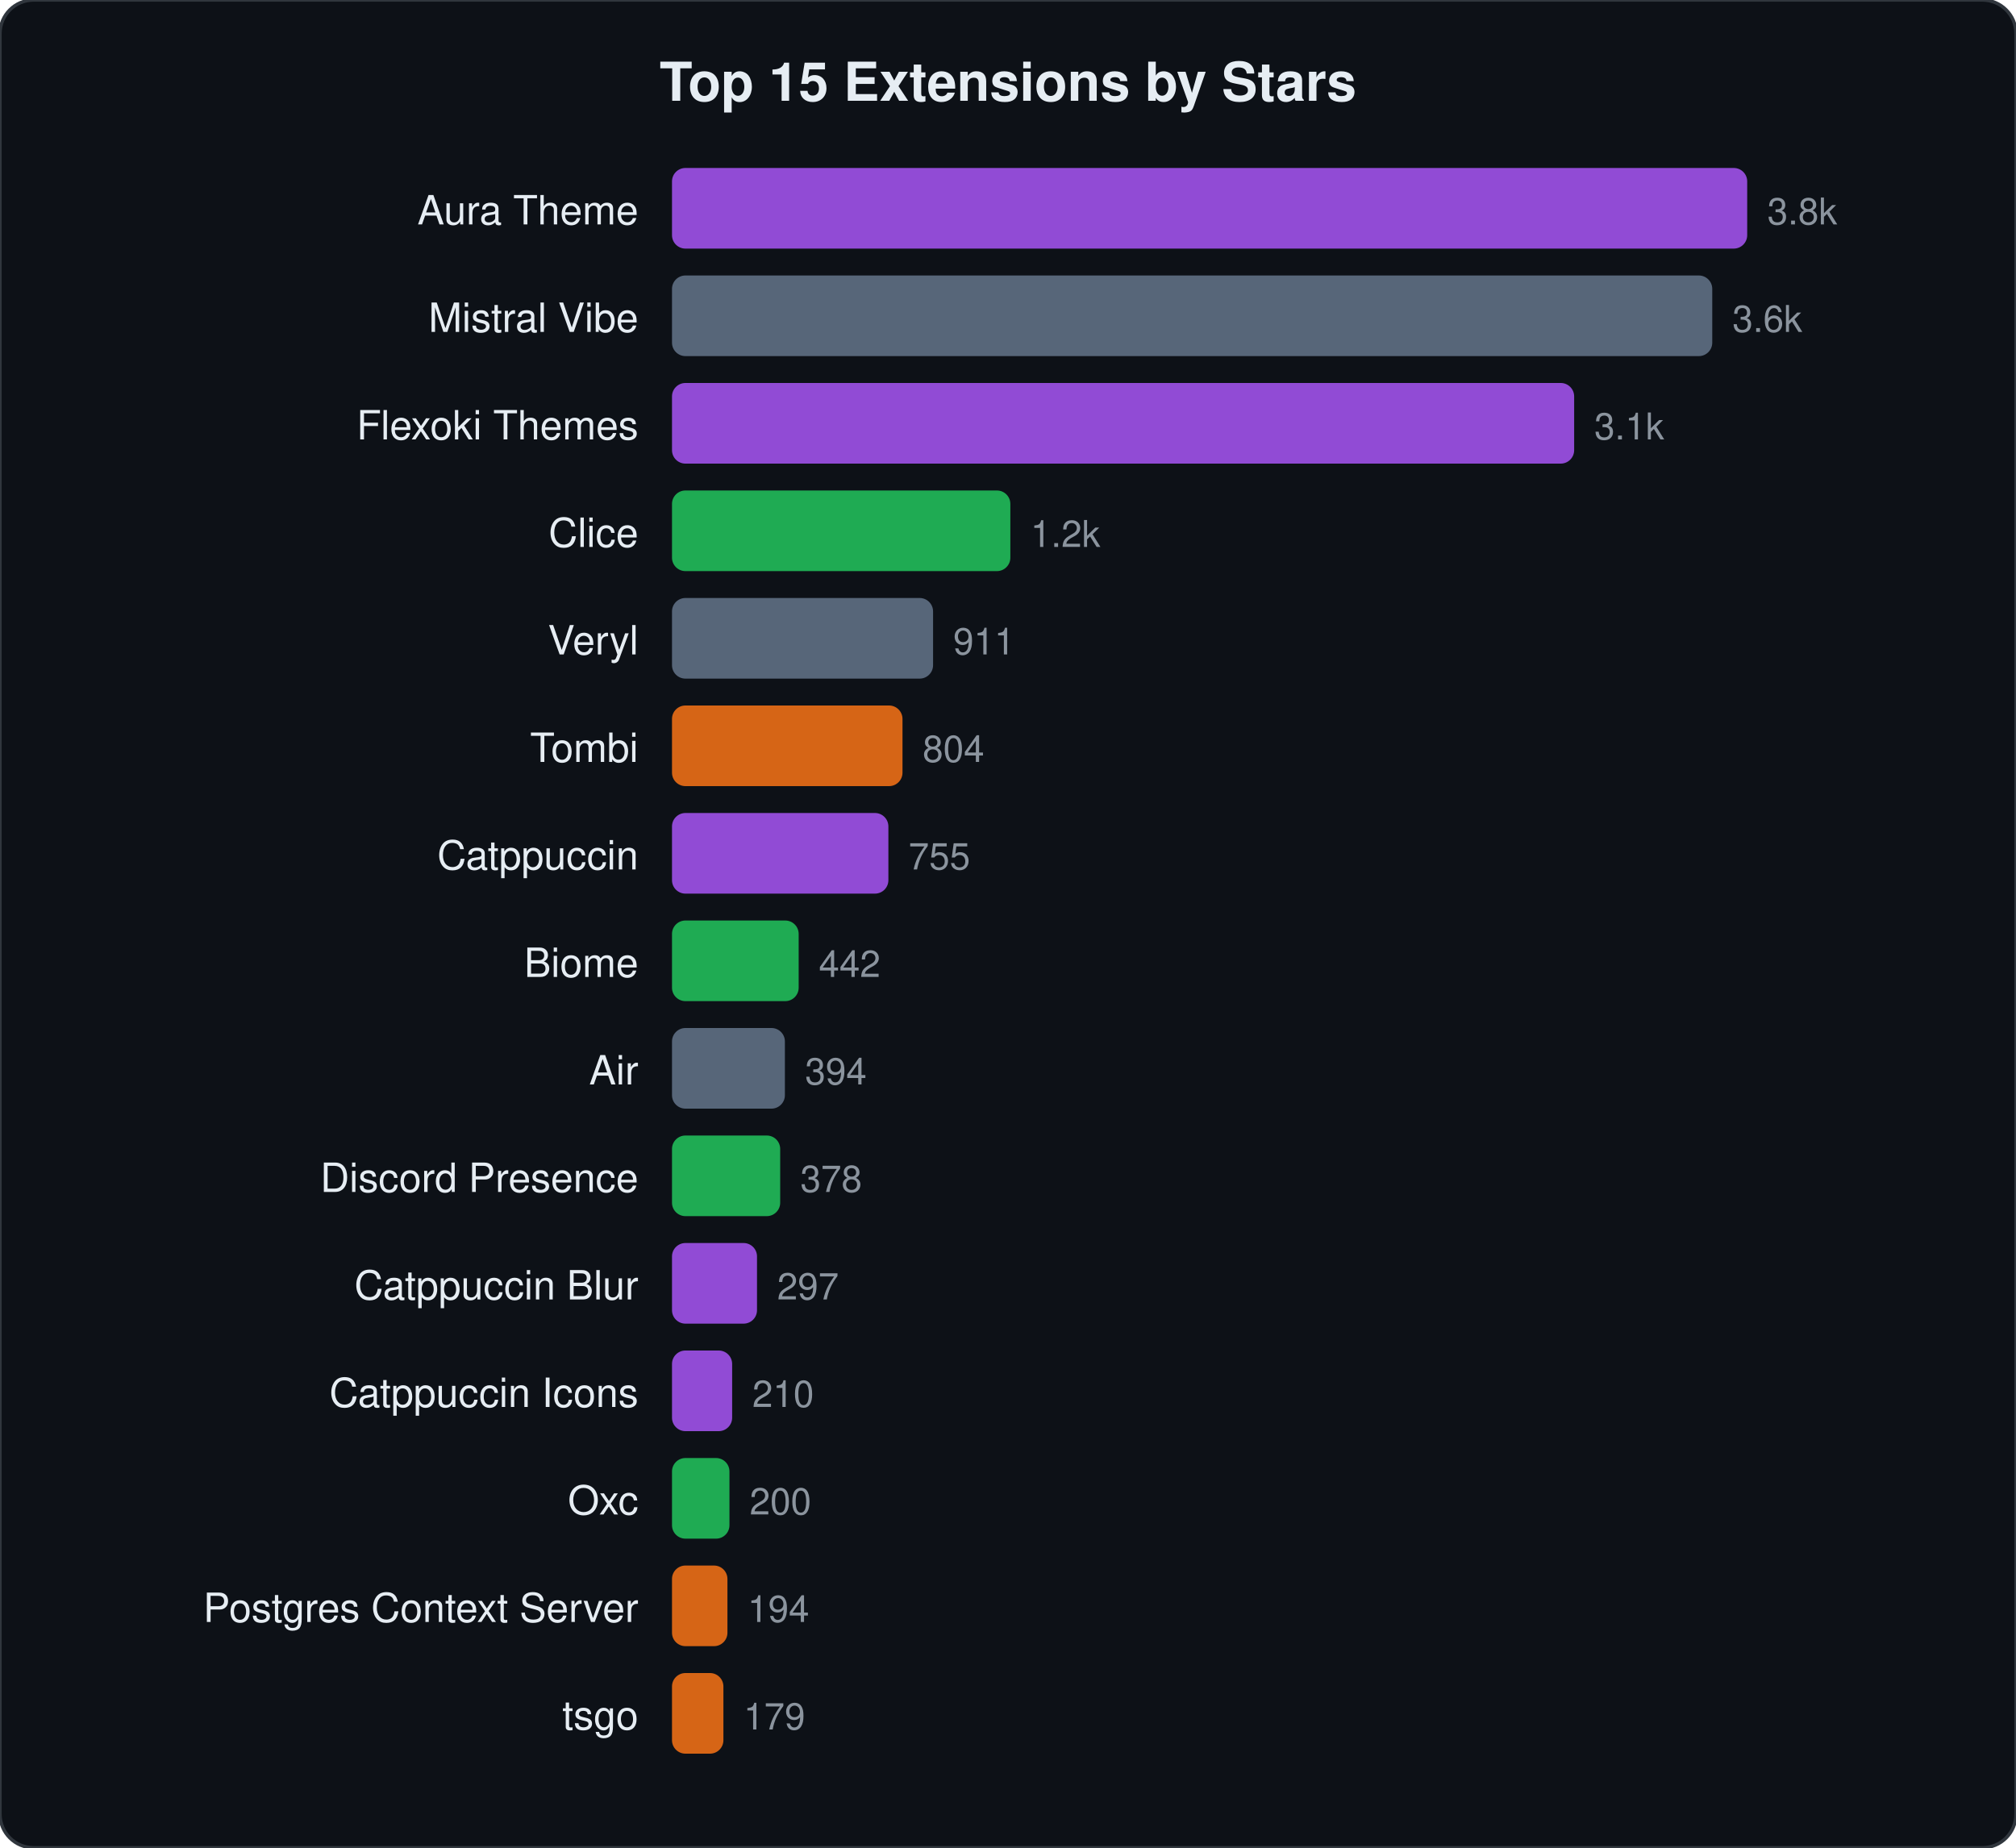
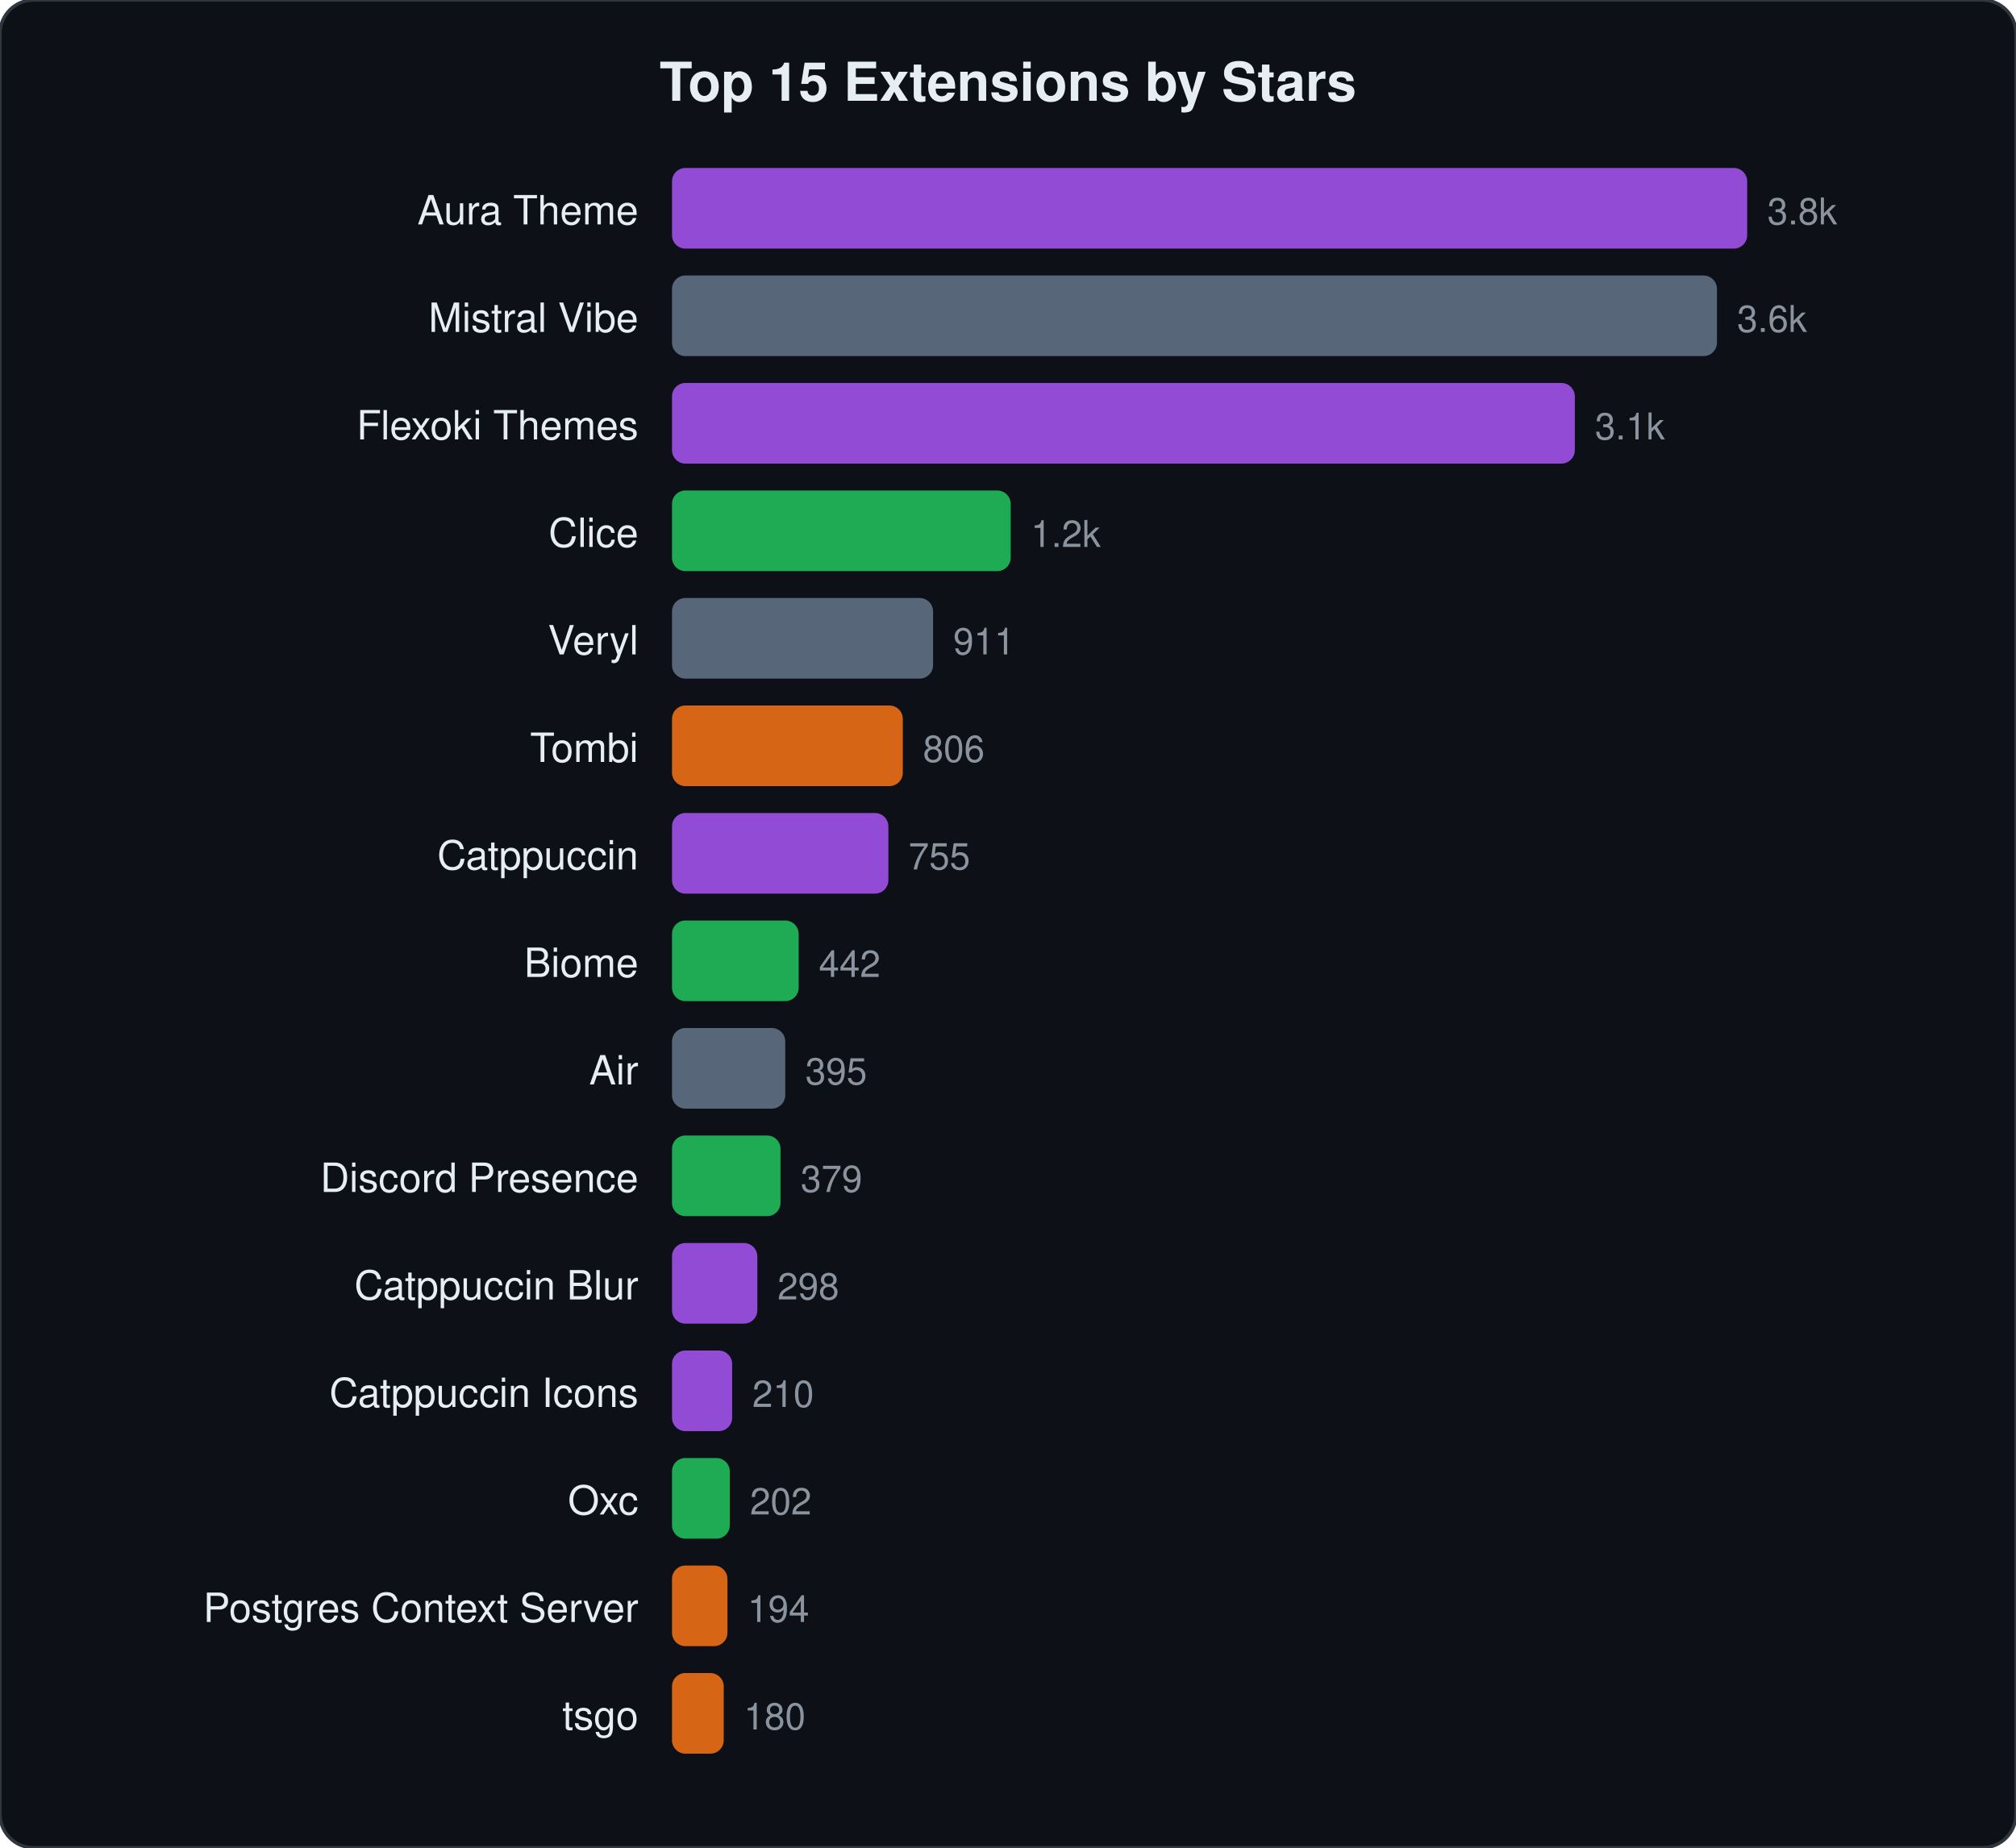
<svg xmlns="http://www.w3.org/2000/svg" viewBox="0 0 600 550" width="600" height="550">
  <style>text{font-family:-apple-system,BlinkMacSystemFont,"Segoe UI",Helvetica,Arial,sans-serif;fill:#e6edf3}.name{font-size:12px}.stars{font-size:11px;fill:#8b949e}.title{font-size:16px;font-weight:600}</style>
  <rect width="600" height="550" rx="10" fill="#0d1117" stroke="#30363d" stroke-width="1" />
  <text x="300" y="30" text-anchor="middle" class="title">Top 15 Extensions by Stars</text>
  <text x="190" y="66.8" text-anchor="end" class="name">Aura Theme</text>
  <rect x="200" y="50.0" width="320.0" height="24" rx="4" fill="#a855f7" opacity="0.85" />
  <text x="526.0" y="66.8" class="stars">3.8k</text>
  <text x="190" y="98.8" text-anchor="end" class="name">Mistral Vibe</text>
-   <rect x="200" y="82.0" width="309.6" height="24" rx="4" fill="#64748b" opacity="0.85" />
-   <text x="515.6" y="98.8" class="stars">3.6k</text>
+   <rect x="200" y="82.0" width="311.0" height="24" rx="4" fill="#64748b" opacity="0.85" />
+   <text x="517.0" y="98.8" class="stars">3.6k</text>
  <text x="190" y="130.8" text-anchor="end" class="name">Flexoki Themes</text>
-   <rect x="200" y="114.0" width="268.5" height="24" rx="4" fill="#a855f7" opacity="0.85" />
-   <text x="474.5" y="130.8" class="stars">3.1k</text>
+   <rect x="200" y="114.0" width="268.7" height="24" rx="4" fill="#a855f7" opacity="0.85" />
+   <text x="474.7" y="130.8" class="stars">3.1k</text>
  <text x="190" y="162.8" text-anchor="end" class="name">Clice</text>
-   <rect x="200" y="146.0" width="100.7" height="24" rx="4" fill="#22c55e" opacity="0.85" />
-   <text x="306.7" y="162.8" class="stars">1.2k</text>
+   <rect x="200" y="146.0" width="100.8" height="24" rx="4" fill="#22c55e" opacity="0.85" />
+   <text x="306.8" y="162.8" class="stars">1.2k</text>
  <text x="190" y="194.8" text-anchor="end" class="name">Veryl</text>
  <rect x="200" y="178.0" width="77.7" height="24" rx="4" fill="#64748b" opacity="0.85" />
  <text x="283.7" y="194.8" class="stars">911</text>
  <text x="190" y="226.8" text-anchor="end" class="name">Tombi</text>
-   <rect x="200" y="210.0" width="68.6" height="24" rx="4" fill="#f97316" opacity="0.85" />
-   <text x="274.6" y="226.8" class="stars">804</text>
+   <rect x="200" y="210.0" width="68.7" height="24" rx="4" fill="#f97316" opacity="0.85" />
+   <text x="274.7" y="226.8" class="stars">806</text>
  <text x="190" y="258.8" text-anchor="end" class="name">Catppuccin</text>
  <rect x="200" y="242.0" width="64.4" height="24" rx="4" fill="#a855f7" opacity="0.85" />
  <text x="270.4" y="258.8" class="stars">755</text>
  <text x="190" y="290.8" text-anchor="end" class="name">Biome</text>
  <rect x="200" y="274.0" width="37.7" height="24" rx="4" fill="#22c55e" opacity="0.85" />
  <text x="243.7" y="290.8" class="stars">442</text>
  <text x="190" y="322.8" text-anchor="end" class="name">Air</text>
-   <rect x="200" y="306.0" width="33.6" height="24" rx="4" fill="#64748b" opacity="0.85" />
-   <text x="239.6" y="322.8" class="stars">394</text>
+   <rect x="200" y="306.0" width="33.7" height="24" rx="4" fill="#64748b" opacity="0.85" />
+   <text x="239.7" y="322.8" class="stars">395</text>
  <text x="190" y="354.8" text-anchor="end" class="name">Discord Presence</text>
-   <rect x="200" y="338.0" width="32.2" height="24" rx="4" fill="#22c55e" opacity="0.85" />
-   <text x="238.2" y="354.8" class="stars">378</text>
+   <rect x="200" y="338.0" width="32.3" height="24" rx="4" fill="#22c55e" opacity="0.85" />
+   <text x="238.3" y="354.8" class="stars">379</text>
  <text x="190" y="386.8" text-anchor="end" class="name">Catppuccin Blur</text>
-   <rect x="200" y="370.0" width="25.3" height="24" rx="4" fill="#a855f7" opacity="0.85" />
-   <text x="231.3" y="386.8" class="stars">297</text>
+   <rect x="200" y="370.0" width="25.4" height="24" rx="4" fill="#a855f7" opacity="0.85" />
+   <text x="231.4" y="386.8" class="stars">298</text>
  <text x="190" y="418.8" text-anchor="end" class="name">Catppuccin Icons</text>
  <rect x="200" y="402.0" width="17.9" height="24" rx="4" fill="#a855f7" opacity="0.85" />
  <text x="223.9" y="418.8" class="stars">210</text>
  <text x="190" y="450.8" text-anchor="end" class="name">Oxc</text>
-   <rect x="200" y="434.0" width="17.1" height="24" rx="4" fill="#22c55e" opacity="0.85" />
-   <text x="223.1" y="450.8" class="stars">200</text>
+   <rect x="200" y="434.0" width="17.2" height="24" rx="4" fill="#22c55e" opacity="0.85" />
+   <text x="223.2" y="450.8" class="stars">202</text>
  <text x="190" y="482.8" text-anchor="end" class="name">Postgres Context Server</text>
  <rect x="200" y="466.0" width="16.5" height="24" rx="4" fill="#f97316" opacity="0.85" />
  <text x="222.5" y="482.8" class="stars">194</text>
  <text x="190" y="514.8" text-anchor="end" class="name">tsgo</text>
-   <rect x="200" y="498.0" width="15.3" height="24" rx="4" fill="#f97316" opacity="0.85" />
-   <text x="221.3" y="514.8" class="stars">179</text>
+   <rect x="200" y="498.0" width="15.4" height="24" rx="4" fill="#f97316" opacity="0.85" />
+   <text x="221.4" y="514.8" class="stars">180</text>
</svg>
